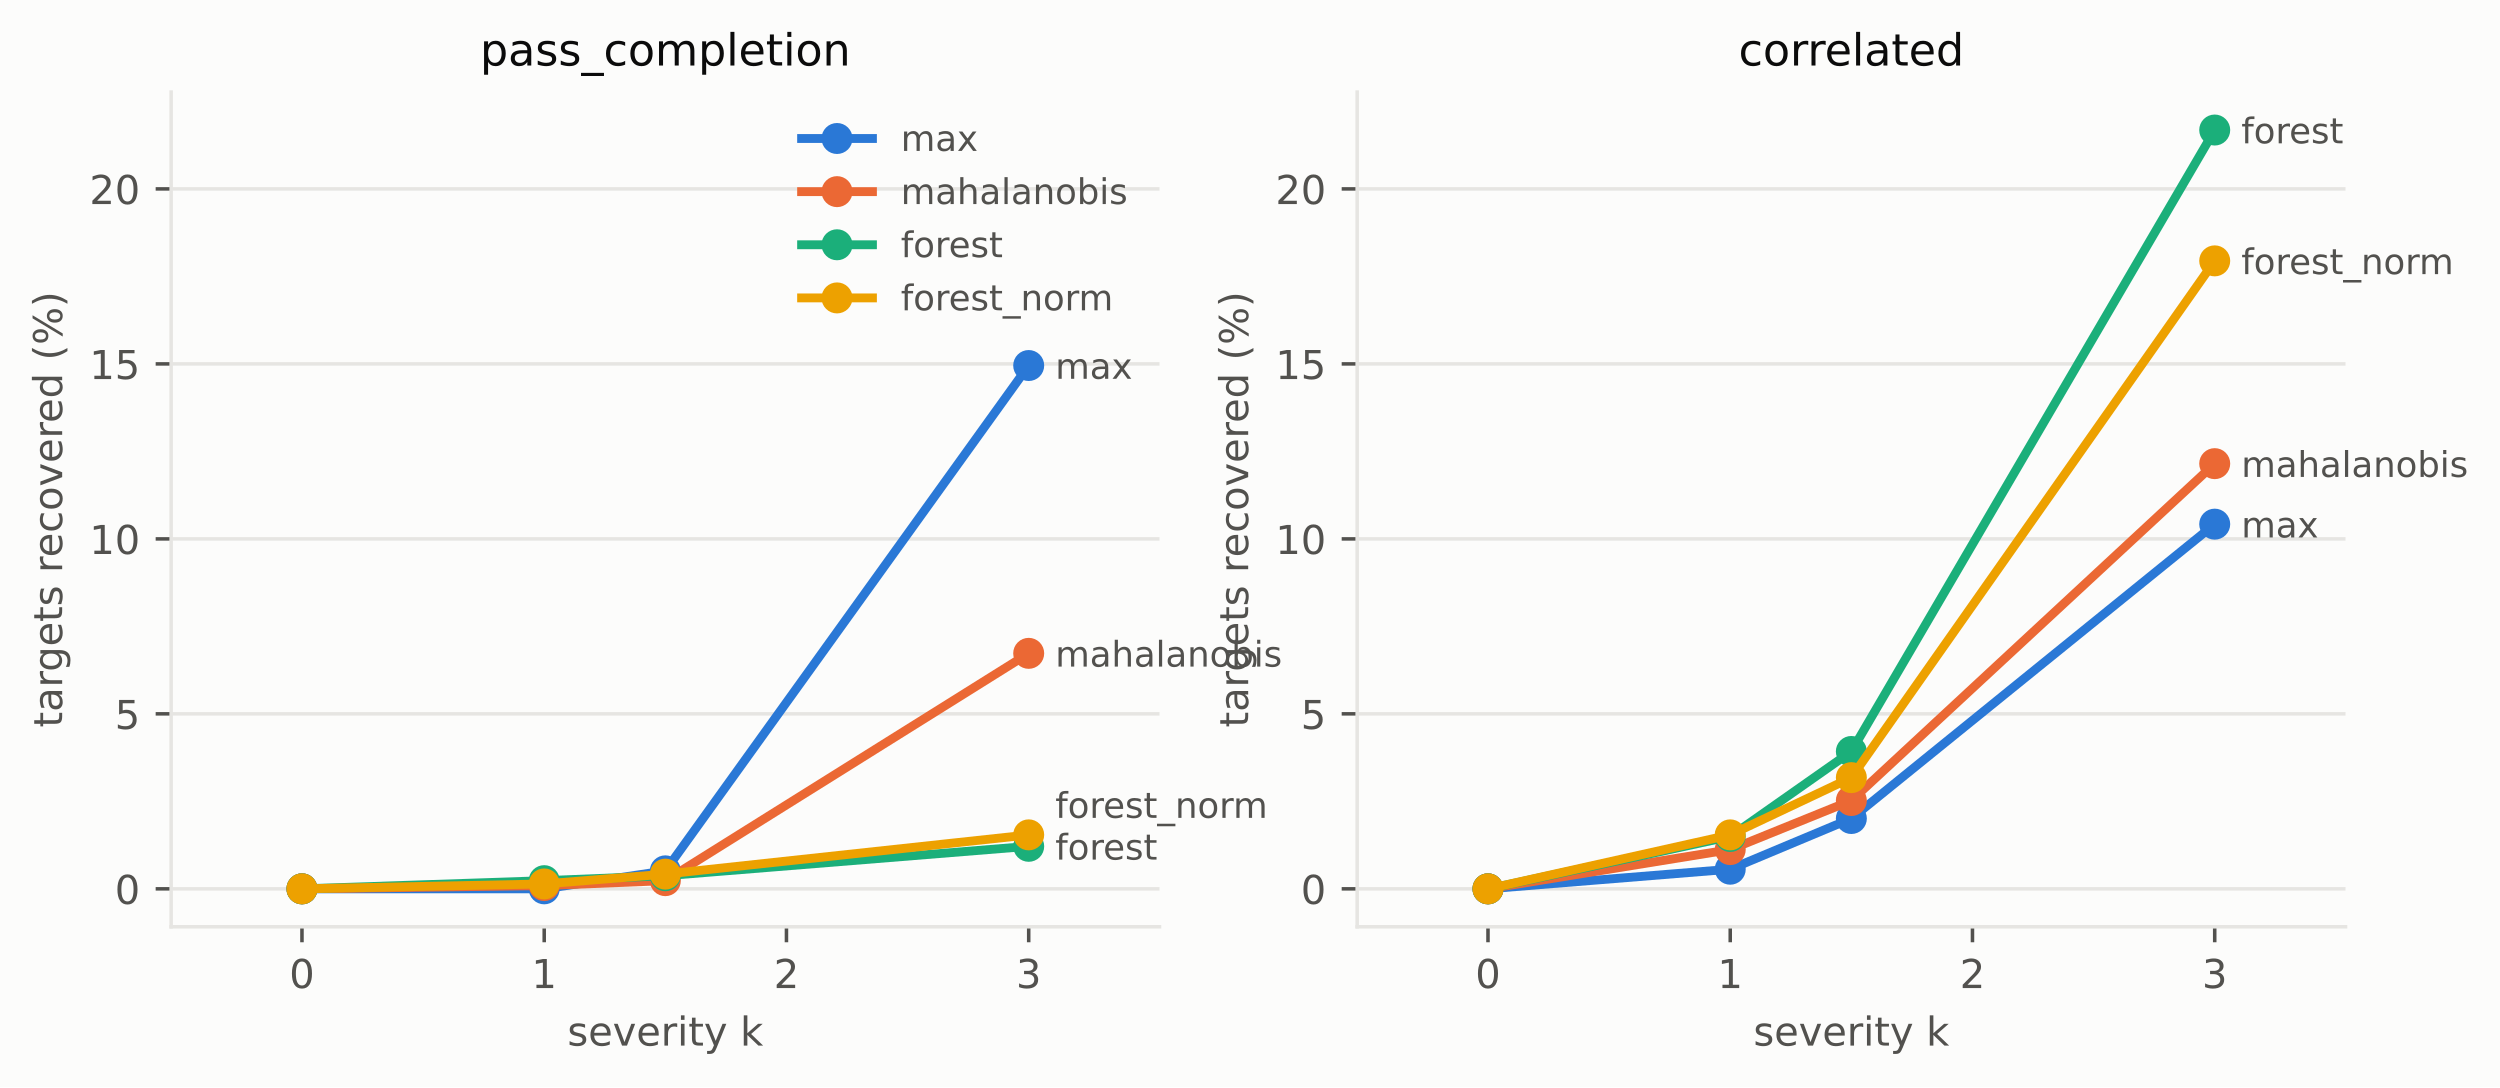
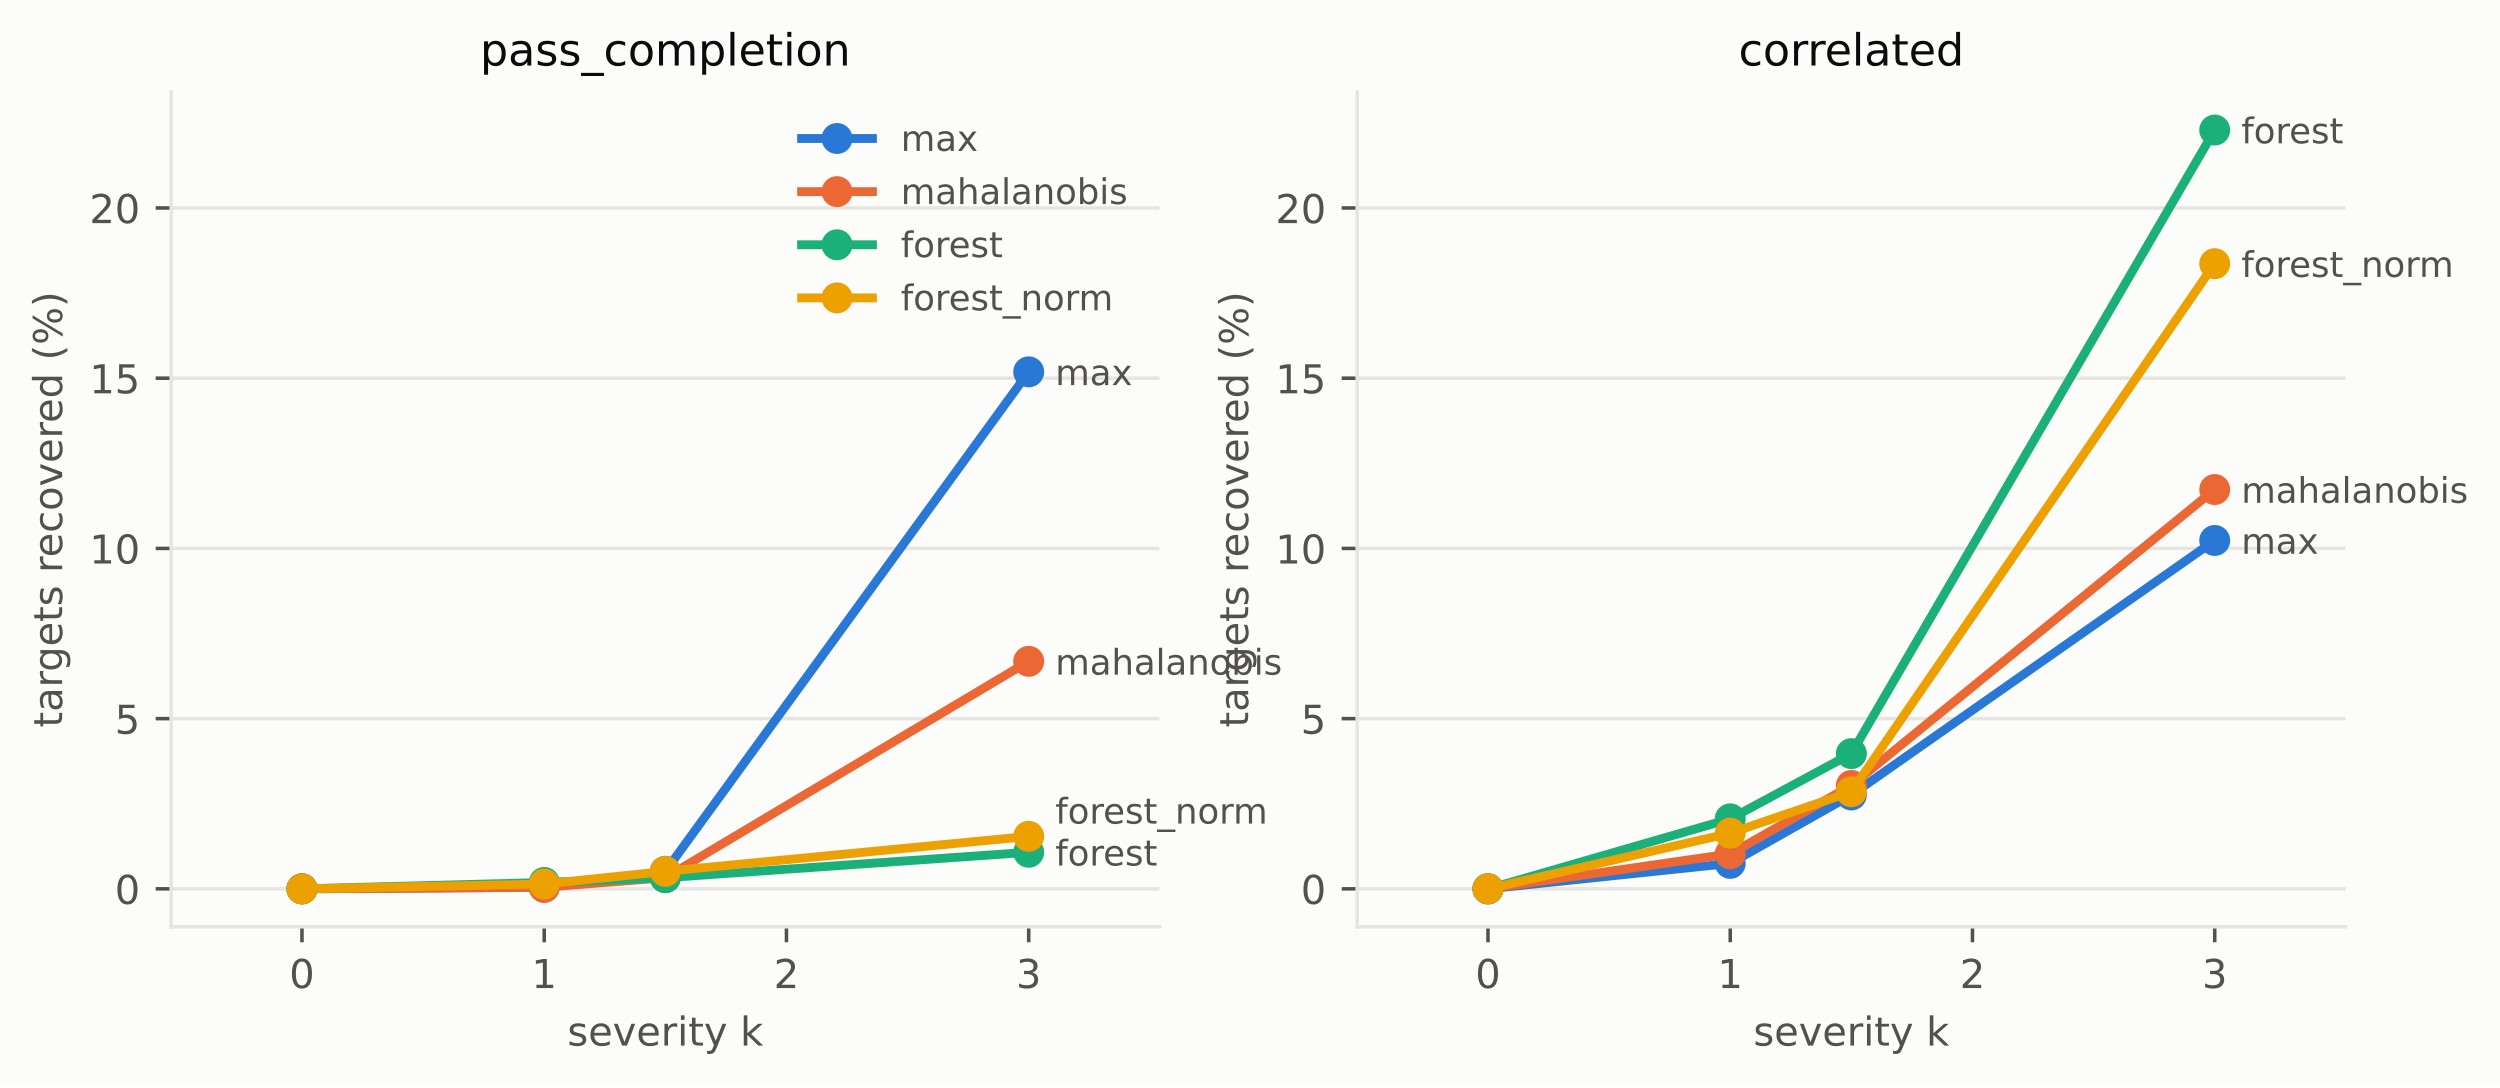
<svg xmlns="http://www.w3.org/2000/svg" xmlns:xlink="http://www.w3.org/1999/xlink" width="564.578pt" height="245.495pt" viewBox="0 0 564.578 245.495" version="1.1">
  <defs>
    <style type="text/css">*{stroke-linejoin: round; stroke-linecap: butt}</style>
  </defs>
  <g id="figure_1">
    <g id="patch_1">
      <path d="M 0 245.495 L 564.578 245.495 L 564.578 0 L 0 0 z " style="fill: #fcfcfb" />
    </g>
    <g id="axes_1">
      <g id="patch_2">
        <path d="M 38.653 209.294 L 261.853 209.294 L 261.853 20.798 L 38.653 20.798 z " style="fill: #fcfcfb" />
      </g>
      <g id="matplotlib.axis_1">
        <g id="xtick_1">
          <g id="line2d_1">
            <defs>
              <path id="m1c0cf310b4" d="M 0 0 L 0 3.5 " style="stroke: #52514e; stroke-width: 0.8" />
            </defs>
            <g>
              <use xlink:href="#m1c0cf310b4" x="68.194" y="209.294" style="fill: #52514e; stroke: #52514e; stroke-width: 0.8" />
            </g>
          </g>
          <g id="text_1">
            <text style="font-size: 9px; font-family: 'DejaVu Sans', 'Bitstream Vera Sans', 'Computer Modern Sans Serif', 'Lucida Grande', 'Verdana', 'Geneva', 'Lucid', 'Arial', 'Helvetica', 'Avant Garde', sans-serif; text-anchor: middle; fill: #52514e" x="68.194" y="223.132" transform="rotate(-0 68.19438 223.1323)">0</text>
          </g>
        </g>
        <g id="xtick_2">
          <g id="line2d_2">
            <g>
              <use xlink:href="#m1c0cf310b4" x="122.9" y="209.294" style="fill: #52514e; stroke: #52514e; stroke-width: 0.8" />
            </g>
          </g>
          <g id="text_2">
            <text style="font-size: 9px; font-family: 'DejaVu Sans', 'Bitstream Vera Sans', 'Computer Modern Sans Serif', 'Lucida Grande', 'Verdana', 'Geneva', 'Lucid', 'Arial', 'Helvetica', 'Avant Garde', sans-serif; text-anchor: middle; fill: #52514e" x="122.9" y="223.132" transform="rotate(-0 122.9003 223.1323)">1</text>
          </g>
        </g>
        <g id="xtick_3">
          <g id="line2d_3">
            <g>
              <use xlink:href="#m1c0cf310b4" x="177.606" y="209.294" style="fill: #52514e; stroke: #52514e; stroke-width: 0.8" />
            </g>
          </g>
          <g id="text_3">
            <text style="font-size: 9px; font-family: 'DejaVu Sans', 'Bitstream Vera Sans', 'Computer Modern Sans Serif', 'Lucida Grande', 'Verdana', 'Geneva', 'Lucid', 'Arial', 'Helvetica', 'Avant Garde', sans-serif; text-anchor: middle; fill: #52514e" x="177.606" y="223.132" transform="rotate(-0 177.6061 223.1323)">2</text>
          </g>
        </g>
        <g id="xtick_4">
          <g id="line2d_4">
            <g>
              <use xlink:href="#m1c0cf310b4" x="232.312" y="209.294" style="fill: #52514e; stroke: #52514e; stroke-width: 0.8" />
            </g>
          </g>
          <g id="text_4">
            <text style="font-size: 9px; font-family: 'DejaVu Sans', 'Bitstream Vera Sans', 'Computer Modern Sans Serif', 'Lucida Grande', 'Verdana', 'Geneva', 'Lucid', 'Arial', 'Helvetica', 'Avant Garde', sans-serif; text-anchor: middle; fill: #52514e" x="232.312" y="223.132" transform="rotate(-0 232.312 223.1323)">3</text>
          </g>
        </g>
        <g id="text_5">
          <text style="font-size: 9px; font-family: 'DejaVu Sans', 'Bitstream Vera Sans', 'Computer Modern Sans Serif', 'Lucida Grande', 'Verdana', 'Geneva', 'Lucid', 'Arial', 'Helvetica', 'Avant Garde', sans-serif; text-anchor: middle; fill: #52514e" x="150.253" y="236.133" transform="rotate(-0 150.2532 236.133)">severity k</text>
        </g>
      </g>
      <g id="matplotlib.axis_2">
        <g id="ytick_1">
          <g id="line2d_5">
            <path d="M 38.653 200.726 L 261.853 200.726 " clip-path="url(#p903fdbc5ac)" style="fill: none; stroke: #e6e5e2; stroke-width: 0.8; stroke-linecap: square" />
          </g>
          <g id="line2d_6">
            <defs>
              <path id="m9482fce99a" d="M 0 0 L -3.5 0 " style="stroke: #52514e; stroke-width: 0.8" />
            </defs>
            <g>
              <use xlink:href="#m9482fce99a" x="38.653" y="200.726" style="fill: #52514e; stroke: #52514e; stroke-width: 0.8" />
            </g>
          </g>
          <g id="text_6">
            <text style="font-size: 9px; font-family: 'DejaVu Sans', 'Bitstream Vera Sans', 'Computer Modern Sans Serif', 'Lucida Grande', 'Verdana', 'Geneva', 'Lucid', 'Arial', 'Helvetica', 'Avant Garde', sans-serif; text-anchor: end; fill: #52514e" x="31.653" y="204.145" transform="rotate(-0 31.6532 204.1454)">0</text>
          </g>
        </g>
        <g id="ytick_2">
          <g id="line2d_7">
-             <path d="M 38.653 161.21 L 261.853 161.21 " clip-path="url(#p903fdbc5ac)" style="fill: none; stroke: #e6e5e2; stroke-width: 0.8; stroke-linecap: square" />
+             <path d="M 38.653 162.287 L 261.853 162.287 " clip-path="url(#p903fdbc5ac)" style="fill: none; stroke: #e6e5e2; stroke-width: 0.8; stroke-linecap: square" />
          </g>
          <g id="line2d_8">
            <g>
-               <use xlink:href="#m9482fce99a" x="38.653" y="161.21" style="fill: #52514e; stroke: #52514e; stroke-width: 0.8" />
+               <use xlink:href="#m9482fce99a" x="38.653" y="162.287" style="fill: #52514e; stroke: #52514e; stroke-width: 0.8" />
            </g>
          </g>
          <g id="text_7">
-             <text style="font-size: 9px; font-family: 'DejaVu Sans', 'Bitstream Vera Sans', 'Computer Modern Sans Serif', 'Lucida Grande', 'Verdana', 'Geneva', 'Lucid', 'Arial', 'Helvetica', 'Avant Garde', sans-serif; text-anchor: end; fill: #52514e" x="31.653" y="164.629" transform="rotate(-0 31.6532 164.6292)">5</text>
+             <text style="font-size: 9px; font-family: 'DejaVu Sans', 'Bitstream Vera Sans', 'Computer Modern Sans Serif', 'Lucida Grande', 'Verdana', 'Geneva', 'Lucid', 'Arial', 'Helvetica', 'Avant Garde', sans-serif; text-anchor: end; fill: #52514e" x="31.653" y="165.706" transform="rotate(-0 31.6532 165.7061)">5</text>
          </g>
        </g>
        <g id="ytick_3">
          <g id="line2d_9">
-             <path d="M 38.653 121.694 L 261.853 121.694 " clip-path="url(#p903fdbc5ac)" style="fill: none; stroke: #e6e5e2; stroke-width: 0.8; stroke-linecap: square" />
+             <path d="M 38.653 123.848 L 261.853 123.848 " clip-path="url(#p903fdbc5ac)" style="fill: none; stroke: #e6e5e2; stroke-width: 0.8; stroke-linecap: square" />
          </g>
          <g id="line2d_10">
            <g>
-               <use xlink:href="#m9482fce99a" x="38.653" y="121.694" style="fill: #52514e; stroke: #52514e; stroke-width: 0.8" />
+               <use xlink:href="#m9482fce99a" x="38.653" y="123.848" style="fill: #52514e; stroke: #52514e; stroke-width: 0.8" />
            </g>
          </g>
          <g id="text_8">
-             <text style="font-size: 9px; font-family: 'DejaVu Sans', 'Bitstream Vera Sans', 'Computer Modern Sans Serif', 'Lucida Grande', 'Verdana', 'Geneva', 'Lucid', 'Arial', 'Helvetica', 'Avant Garde', sans-serif; text-anchor: end; fill: #52514e" x="31.653" y="125.113" transform="rotate(-0 31.6532 125.113)">10</text>
+             <text style="font-size: 9px; font-family: 'DejaVu Sans', 'Bitstream Vera Sans', 'Computer Modern Sans Serif', 'Lucida Grande', 'Verdana', 'Geneva', 'Lucid', 'Arial', 'Helvetica', 'Avant Garde', sans-serif; text-anchor: end; fill: #52514e" x="31.653" y="127.267" transform="rotate(-0 31.6532 127.2669)">10</text>
          </g>
        </g>
        <g id="ytick_4">
          <g id="line2d_11">
-             <path d="M 38.653 82.178 L 261.853 82.178 " clip-path="url(#p903fdbc5ac)" style="fill: none; stroke: #e6e5e2; stroke-width: 0.8; stroke-linecap: square" />
+             <path d="M 38.653 85.409 L 261.853 85.409 " clip-path="url(#p903fdbc5ac)" style="fill: none; stroke: #e6e5e2; stroke-width: 0.8; stroke-linecap: square" />
          </g>
          <g id="line2d_12">
            <g>
-               <use xlink:href="#m9482fce99a" x="38.653" y="82.178" style="fill: #52514e; stroke: #52514e; stroke-width: 0.8" />
+               <use xlink:href="#m9482fce99a" x="38.653" y="85.409" style="fill: #52514e; stroke: #52514e; stroke-width: 0.8" />
            </g>
          </g>
          <g id="text_9">
-             <text style="font-size: 9px; font-family: 'DejaVu Sans', 'Bitstream Vera Sans', 'Computer Modern Sans Serif', 'Lucida Grande', 'Verdana', 'Geneva', 'Lucid', 'Arial', 'Helvetica', 'Avant Garde', sans-serif; text-anchor: end; fill: #52514e" x="31.653" y="85.597" transform="rotate(-0 31.6532 85.59676)">15</text>
+             <text style="font-size: 9px; font-family: 'DejaVu Sans', 'Bitstream Vera Sans', 'Computer Modern Sans Serif', 'Lucida Grande', 'Verdana', 'Geneva', 'Lucid', 'Arial', 'Helvetica', 'Avant Garde', sans-serif; text-anchor: end; fill: #52514e" x="31.653" y="88.828" transform="rotate(-0 31.6532 88.82765)">15</text>
          </g>
        </g>
        <g id="ytick_5">
          <g id="line2d_13">
-             <path d="M 38.653 42.662 L 261.853 42.662 " clip-path="url(#p903fdbc5ac)" style="fill: none; stroke: #e6e5e2; stroke-width: 0.8; stroke-linecap: square" />
+             <path d="M 38.653 46.969 L 261.853 46.969 " clip-path="url(#p903fdbc5ac)" style="fill: none; stroke: #e6e5e2; stroke-width: 0.8; stroke-linecap: square" />
          </g>
          <g id="line2d_14">
            <g>
-               <use xlink:href="#m9482fce99a" x="38.653" y="42.662" style="fill: #52514e; stroke: #52514e; stroke-width: 0.8" />
+               <use xlink:href="#m9482fce99a" x="38.653" y="46.969" style="fill: #52514e; stroke: #52514e; stroke-width: 0.8" />
            </g>
          </g>
          <g id="text_10">
-             <text style="font-size: 9px; font-family: 'DejaVu Sans', 'Bitstream Vera Sans', 'Computer Modern Sans Serif', 'Lucida Grande', 'Verdana', 'Geneva', 'Lucid', 'Arial', 'Helvetica', 'Avant Garde', sans-serif; text-anchor: end; fill: #52514e" x="31.653" y="46.081" transform="rotate(-0 31.6532 46.08055)">20</text>
+             <text style="font-size: 9px; font-family: 'DejaVu Sans', 'Bitstream Vera Sans', 'Computer Modern Sans Serif', 'Lucida Grande', 'Verdana', 'Geneva', 'Lucid', 'Arial', 'Helvetica', 'Avant Garde', sans-serif; text-anchor: end; fill: #52514e" x="31.653" y="50.388" transform="rotate(-0 31.6532 50.3884)">20</text>
          </g>
        </g>
        <g id="text_11">
          <text style="font-size: 9px; font-family: 'DejaVu Sans', 'Bitstream Vera Sans', 'Computer Modern Sans Serif', 'Lucida Grande', 'Verdana', 'Geneva', 'Lucid', 'Arial', 'Helvetica', 'Avant Garde', sans-serif; text-anchor: middle; fill: #52514e" x="14.039" y="115.046" transform="rotate(-90 14.03859 115.0464)">targets recovered (%)</text>
        </g>
      </g>
      <g id="line2d_15">
-         <path d="M 68.194 200.726 L 122.9 200.726 L 150.253 196.664 L 232.312 82.547 " clip-path="url(#p903fdbc5ac)" style="fill: none; stroke: #2a78d6; stroke-width: 2; stroke-linecap: square" />
+         <path d="M 68.194 200.726 L 122.9 200.367 L 150.253 196.775 L 232.312 83.972 " clip-path="url(#p903fdbc5ac)" style="fill: none; stroke: #2a78d6; stroke-width: 2; stroke-linecap: square" />
        <defs>
          <path id="m87b39bc6f3" d="M 0 3 C 0.796 3 1.559 2.684 2.121 2.121 C 2.684 1.559 3 0.796 3 0 C 3 -0.796 2.684 -1.559 2.121 -2.121 C 1.559 -2.684 0.796 -3 0 -3 C -0.796 -3 -1.559 -2.684 -2.121 -2.121 C -2.684 -1.559 -3 -0.796 -3 0 C -3 0.796 -2.684 1.559 -2.121 2.121 C -1.559 2.684 -0.796 3 0 3 z " style="stroke: #2a78d6" />
        </defs>
        <g clip-path="url(#p903fdbc5ac)">
          <use xlink:href="#m87b39bc6f3" x="68.194" y="200.726" style="fill: #2a78d6; stroke: #2a78d6" />
-           <use xlink:href="#m87b39bc6f3" x="122.9" y="200.726" style="fill: #2a78d6; stroke: #2a78d6" />
-           <use xlink:href="#m87b39bc6f3" x="150.253" y="196.664" style="fill: #2a78d6; stroke: #2a78d6" />
-           <use xlink:href="#m87b39bc6f3" x="232.312" y="82.547" style="fill: #2a78d6; stroke: #2a78d6" />
+           <use xlink:href="#m87b39bc6f3" x="122.9" y="200.367" style="fill: #2a78d6; stroke: #2a78d6" />
+           <use xlink:href="#m87b39bc6f3" x="150.253" y="196.775" style="fill: #2a78d6; stroke: #2a78d6" />
+           <use xlink:href="#m87b39bc6f3" x="232.312" y="83.972" style="fill: #2a78d6; stroke: #2a78d6" />
        </g>
      </g>
      <g id="line2d_16">
-         <path d="M 68.194 200.726 L 122.9 199.988 L 150.253 198.88 L 232.312 147.546 " clip-path="url(#p903fdbc5ac)" style="fill: none; stroke: #eb6834; stroke-width: 2; stroke-linecap: square" />
+         <path d="M 68.194 200.726 L 122.9 200.367 L 150.253 198.212 L 232.312 149.354 " clip-path="url(#p903fdbc5ac)" style="fill: none; stroke: #eb6834; stroke-width: 2; stroke-linecap: square" />
        <defs>
          <path id="m221498b6f1" d="M 0 3 C 0.796 3 1.559 2.684 2.121 2.121 C 2.684 1.559 3 0.796 3 0 C 3 -0.796 2.684 -1.559 2.121 -2.121 C 1.559 -2.684 0.796 -3 0 -3 C -0.796 -3 -1.559 -2.684 -2.121 -2.121 C -2.684 -1.559 -3 -0.796 -3 0 C -3 0.796 -2.684 1.559 -2.121 2.121 C -1.559 2.684 -0.796 3 0 3 z " style="stroke: #eb6834" />
        </defs>
        <g clip-path="url(#p903fdbc5ac)">
          <use xlink:href="#m221498b6f1" x="68.194" y="200.726" style="fill: #eb6834; stroke: #eb6834" />
-           <use xlink:href="#m221498b6f1" x="122.9" y="199.988" style="fill: #eb6834; stroke: #eb6834" />
-           <use xlink:href="#m221498b6f1" x="150.253" y="198.88" style="fill: #eb6834; stroke: #eb6834" />
-           <use xlink:href="#m221498b6f1" x="232.312" y="147.546" style="fill: #eb6834; stroke: #eb6834" />
+           <use xlink:href="#m221498b6f1" x="122.9" y="200.367" style="fill: #eb6834; stroke: #eb6834" />
+           <use xlink:href="#m221498b6f1" x="150.253" y="198.212" style="fill: #eb6834; stroke: #eb6834" />
+           <use xlink:href="#m221498b6f1" x="232.312" y="149.354" style="fill: #eb6834; stroke: #eb6834" />
        </g>
      </g>
      <g id="line2d_17">
-         <path d="M 68.194 200.726 L 122.9 198.88 L 150.253 197.772 L 232.312 191.124 " clip-path="url(#p903fdbc5ac)" style="fill: none; stroke: #1baf7a; stroke-width: 2; stroke-linecap: square" />
+         <path d="M 68.194 200.726 L 122.9 199.289 L 150.253 198.212 L 232.312 192.464 " clip-path="url(#p903fdbc5ac)" style="fill: none; stroke: #1baf7a; stroke-width: 2; stroke-linecap: square" />
        <defs>
          <path id="m046e1da516" d="M 0 3 C 0.796 3 1.559 2.684 2.121 2.121 C 2.684 1.559 3 0.796 3 0 C 3 -0.796 2.684 -1.559 2.121 -2.121 C 1.559 -2.684 0.796 -3 0 -3 C -0.796 -3 -1.559 -2.684 -2.121 -2.121 C -2.684 -1.559 -3 -0.796 -3 0 C -3 0.796 -2.684 1.559 -2.121 2.121 C -1.559 2.684 -0.796 3 0 3 z " style="stroke: #1baf7a" />
        </defs>
        <g clip-path="url(#p903fdbc5ac)">
          <use xlink:href="#m046e1da516" x="68.194" y="200.726" style="fill: #1baf7a; stroke: #1baf7a" />
-           <use xlink:href="#m046e1da516" x="122.9" y="198.88" style="fill: #1baf7a; stroke: #1baf7a" />
-           <use xlink:href="#m046e1da516" x="150.253" y="197.772" style="fill: #1baf7a; stroke: #1baf7a" />
-           <use xlink:href="#m046e1da516" x="232.312" y="191.124" style="fill: #1baf7a; stroke: #1baf7a" />
+           <use xlink:href="#m046e1da516" x="122.9" y="199.289" style="fill: #1baf7a; stroke: #1baf7a" />
+           <use xlink:href="#m046e1da516" x="150.253" y="198.212" style="fill: #1baf7a; stroke: #1baf7a" />
+           <use xlink:href="#m046e1da516" x="232.312" y="192.464" style="fill: #1baf7a; stroke: #1baf7a" />
        </g>
      </g>
      <g id="line2d_18">
-         <path d="M 68.194 200.726 L 122.9 199.619 L 150.253 197.403 L 232.312 188.539 " clip-path="url(#p903fdbc5ac)" style="fill: none; stroke: #eda100; stroke-width: 2; stroke-linecap: square" />
+         <path d="M 68.194 200.726 L 122.9 199.649 L 150.253 196.775 L 232.312 188.871 " clip-path="url(#p903fdbc5ac)" style="fill: none; stroke: #eda100; stroke-width: 2; stroke-linecap: square" />
        <defs>
          <path id="m26f9c0cba7" d="M 0 3 C 0.796 3 1.559 2.684 2.121 2.121 C 2.684 1.559 3 0.796 3 0 C 3 -0.796 2.684 -1.559 2.121 -2.121 C 1.559 -2.684 0.796 -3 0 -3 C -0.796 -3 -1.559 -2.684 -2.121 -2.121 C -2.684 -1.559 -3 -0.796 -3 0 C -3 0.796 -2.684 1.559 -2.121 2.121 C -1.559 2.684 -0.796 3 0 3 z " style="stroke: #eda100" />
        </defs>
        <g clip-path="url(#p903fdbc5ac)">
          <use xlink:href="#m26f9c0cba7" x="68.194" y="200.726" style="fill: #eda100; stroke: #eda100" />
-           <use xlink:href="#m26f9c0cba7" x="122.9" y="199.619" style="fill: #eda100; stroke: #eda100" />
-           <use xlink:href="#m26f9c0cba7" x="150.253" y="197.403" style="fill: #eda100; stroke: #eda100" />
-           <use xlink:href="#m26f9c0cba7" x="232.312" y="188.539" style="fill: #eda100; stroke: #eda100" />
+           <use xlink:href="#m26f9c0cba7" x="122.9" y="199.649" style="fill: #eda100; stroke: #eda100" />
+           <use xlink:href="#m26f9c0cba7" x="150.253" y="196.775" style="fill: #eda100; stroke: #eda100" />
+           <use xlink:href="#m26f9c0cba7" x="232.312" y="188.871" style="fill: #eda100; stroke: #eda100" />
        </g>
      </g>
      <g id="patch_3">
        <path d="M 38.653 209.294 L 38.653 20.798 " style="fill: none; stroke: #e6e5e2; stroke-width: 0.8; stroke-linejoin: miter; stroke-linecap: square" />
      </g>
      <g id="patch_4">
        <path d="M 38.653 209.294 L 261.853 209.294 " style="fill: none; stroke: #e6e5e2; stroke-width: 0.8; stroke-linejoin: miter; stroke-linecap: square" />
      </g>
      <g id="text_12">
-         <text style="font-size: 8px; font-family: 'DejaVu Sans', 'Bitstream Vera Sans', 'Computer Modern Sans Serif', 'Lucida Grande', 'Verdana', 'Geneva', 'Lucid', 'Arial', 'Helvetica', 'Avant Garde', sans-serif; text-anchor: start; fill: #52514e" x="238.312" y="194.124" transform="rotate(-0 238.312 194.1244)">forest</text>
+         <text style="font-size: 8px; font-family: 'DejaVu Sans', 'Bitstream Vera Sans', 'Computer Modern Sans Serif', 'Lucida Grande', 'Verdana', 'Geneva', 'Lucid', 'Arial', 'Helvetica', 'Avant Garde', sans-serif; text-anchor: start; fill: #52514e" x="238.312" y="195.464" transform="rotate(-0 238.312 195.4638)">forest</text>
      </g>
      <g id="text_13">
-         <text style="font-size: 8px; font-family: 'DejaVu Sans', 'Bitstream Vera Sans', 'Computer Modern Sans Serif', 'Lucida Grande', 'Verdana', 'Geneva', 'Lucid', 'Arial', 'Helvetica', 'Avant Garde', sans-serif; text-anchor: start; fill: #52514e" x="238.312" y="184.7" transform="rotate(-0 238.312 184.6996)">forest_norm</text>
+         <text style="font-size: 8px; font-family: 'DejaVu Sans', 'Bitstream Vera Sans', 'Computer Modern Sans Serif', 'Lucida Grande', 'Verdana', 'Geneva', 'Lucid', 'Arial', 'Helvetica', 'Avant Garde', sans-serif; text-anchor: start; fill: #52514e" x="238.312" y="185.999" transform="rotate(-0 238.312 185.9995)">forest_norm</text>
      </g>
      <g id="text_14">
-         <text style="font-size: 8px; font-family: 'DejaVu Sans', 'Bitstream Vera Sans', 'Computer Modern Sans Serif', 'Lucida Grande', 'Verdana', 'Geneva', 'Lucid', 'Arial', 'Helvetica', 'Avant Garde', sans-serif; text-anchor: start; fill: #52514e" x="238.312" y="150.546" transform="rotate(-0 238.312 150.5457)">mahalanobis</text>
+         <text style="font-size: 8px; font-family: 'DejaVu Sans', 'Bitstream Vera Sans', 'Computer Modern Sans Serif', 'Lucida Grande', 'Verdana', 'Geneva', 'Lucid', 'Arial', 'Helvetica', 'Avant Garde', sans-serif; text-anchor: start; fill: #52514e" x="238.312" y="152.354" transform="rotate(-0 238.312 152.3544)">mahalanobis</text>
      </g>
      <g id="text_15">
-         <text style="font-size: 8px; font-family: 'DejaVu Sans', 'Bitstream Vera Sans', 'Computer Modern Sans Serif', 'Lucida Grande', 'Verdana', 'Geneva', 'Lucid', 'Arial', 'Helvetica', 'Avant Garde', sans-serif; text-anchor: start; fill: #52514e" x="238.312" y="85.547" transform="rotate(-0 238.312 85.54713)">max</text>
+         <text style="font-size: 8px; font-family: 'DejaVu Sans', 'Bitstream Vera Sans', 'Computer Modern Sans Serif', 'Lucida Grande', 'Verdana', 'Geneva', 'Lucid', 'Arial', 'Helvetica', 'Avant Garde', sans-serif; text-anchor: start; fill: #52514e" x="238.312" y="86.972" transform="rotate(-0 238.312 86.97172)">max</text>
      </g>
      <g id="text_16">
        <text style="font-size: 10px; font-family: 'DejaVu Sans', 'Bitstream Vera Sans', 'Computer Modern Sans Serif', 'Lucida Grande', 'Verdana', 'Geneva', 'Lucid', 'Arial', 'Helvetica', 'Avant Garde', sans-serif; text-anchor: middle; fill: #0b0b0b" x="150.253" y="14.798" transform="rotate(-0 150.2532 14.79844)">pass_completion</text>
      </g>
      <g id="legend_1">
        <g id="line2d_19">
          <path d="M 181.027 31.277 L 189.027 31.277 L 197.027 31.277 " style="fill: none; stroke: #2a78d6; stroke-width: 2; stroke-linecap: square" />
          <g>
            <use xlink:href="#m87b39bc6f3" x="189.027" y="31.277" style="fill: #2a78d6; stroke: #2a78d6" />
          </g>
        </g>
        <g id="text_17">
          <text style="font-size: 8px; font-family: 'DejaVu Sans', 'Bitstream Vera Sans', 'Computer Modern Sans Serif', 'Lucida Grande', 'Verdana', 'Geneva', 'Lucid', 'Arial', 'Helvetica', 'Avant Garde', sans-serif; text-anchor: start; fill: #52514e" x="203.427" y="34.077" transform="rotate(-0 203.427 34.07719)">max</text>
        </g>
        <g id="line2d_20">
          <path d="M 181.027 43.278 L 189.027 43.278 L 197.027 43.278 " style="fill: none; stroke: #eb6834; stroke-width: 2; stroke-linecap: square" />
          <g>
            <use xlink:href="#m221498b6f1" x="189.027" y="43.278" style="fill: #eb6834; stroke: #eb6834" />
          </g>
        </g>
        <g id="text_18">
          <text style="font-size: 8px; font-family: 'DejaVu Sans', 'Bitstream Vera Sans', 'Computer Modern Sans Serif', 'Lucida Grande', 'Verdana', 'Geneva', 'Lucid', 'Arial', 'Helvetica', 'Avant Garde', sans-serif; text-anchor: start; fill: #52514e" x="203.427" y="46.078" transform="rotate(-0 203.427 46.07781)">mahalanobis</text>
        </g>
        <g id="line2d_21">
          <path d="M 181.027 55.278 L 189.027 55.278 L 197.027 55.278 " style="fill: none; stroke: #1baf7a; stroke-width: 2; stroke-linecap: square" />
          <g>
            <use xlink:href="#m046e1da516" x="189.027" y="55.278" style="fill: #1baf7a; stroke: #1baf7a" />
          </g>
        </g>
        <g id="text_19">
          <text style="font-size: 8px; font-family: 'DejaVu Sans', 'Bitstream Vera Sans', 'Computer Modern Sans Serif', 'Lucida Grande', 'Verdana', 'Geneva', 'Lucid', 'Arial', 'Helvetica', 'Avant Garde', sans-serif; text-anchor: start; fill: #52514e" x="203.427" y="58.078" transform="rotate(-0 203.427 58.07844)">forest</text>
        </g>
        <g id="line2d_22">
          <path d="M 181.027 67.279 L 189.027 67.279 L 197.027 67.279 " style="fill: none; stroke: #eda100; stroke-width: 2; stroke-linecap: square" />
          <g>
            <use xlink:href="#m26f9c0cba7" x="189.027" y="67.279" style="fill: #eda100; stroke: #eda100" />
          </g>
        </g>
        <g id="text_20">
          <text style="font-size: 8px; font-family: 'DejaVu Sans', 'Bitstream Vera Sans', 'Computer Modern Sans Serif', 'Lucida Grande', 'Verdana', 'Geneva', 'Lucid', 'Arial', 'Helvetica', 'Avant Garde', sans-serif; text-anchor: start; fill: #52514e" x="203.427" y="70.079" transform="rotate(-0 203.427 70.07906)">forest_norm</text>
        </g>
      </g>
    </g>
    <g id="axes_2">
      <g id="patch_5">
        <path d="M 306.493 209.294 L 529.693 209.294 L 529.693 20.798 L 306.493 20.798 z " style="fill: #fcfcfb" />
      </g>
      <g id="matplotlib.axis_3">
        <g id="xtick_5">
          <g id="line2d_23">
            <g>
              <use xlink:href="#m1c0cf310b4" x="336.034" y="209.294" style="fill: #52514e; stroke: #52514e; stroke-width: 0.8" />
            </g>
          </g>
          <g id="text_21">
            <text style="font-size: 9px; font-family: 'DejaVu Sans', 'Bitstream Vera Sans', 'Computer Modern Sans Serif', 'Lucida Grande', 'Verdana', 'Geneva', 'Lucid', 'Arial', 'Helvetica', 'Avant Garde', sans-serif; text-anchor: middle; fill: #52514e" x="336.034" y="223.132" transform="rotate(-0 336.0344 223.1323)">0</text>
          </g>
        </g>
        <g id="xtick_6">
          <g id="line2d_24">
            <g>
              <use xlink:href="#m1c0cf310b4" x="390.74" y="209.294" style="fill: #52514e; stroke: #52514e; stroke-width: 0.8" />
            </g>
          </g>
          <g id="text_22">
            <text style="font-size: 9px; font-family: 'DejaVu Sans', 'Bitstream Vera Sans', 'Computer Modern Sans Serif', 'Lucida Grande', 'Verdana', 'Geneva', 'Lucid', 'Arial', 'Helvetica', 'Avant Garde', sans-serif; text-anchor: middle; fill: #52514e" x="390.74" y="223.132" transform="rotate(-0 390.7403 223.1323)">1</text>
          </g>
        </g>
        <g id="xtick_7">
          <g id="line2d_25">
            <g>
              <use xlink:href="#m1c0cf310b4" x="445.446" y="209.294" style="fill: #52514e; stroke: #52514e; stroke-width: 0.8" />
            </g>
          </g>
          <g id="text_23">
            <text style="font-size: 9px; font-family: 'DejaVu Sans', 'Bitstream Vera Sans', 'Computer Modern Sans Serif', 'Lucida Grande', 'Verdana', 'Geneva', 'Lucid', 'Arial', 'Helvetica', 'Avant Garde', sans-serif; text-anchor: middle; fill: #52514e" x="445.446" y="223.132" transform="rotate(-0 445.4461 223.1323)">2</text>
          </g>
        </g>
        <g id="xtick_8">
          <g id="line2d_26">
            <g>
              <use xlink:href="#m1c0cf310b4" x="500.152" y="209.294" style="fill: #52514e; stroke: #52514e; stroke-width: 0.8" />
            </g>
          </g>
          <g id="text_24">
            <text style="font-size: 9px; font-family: 'DejaVu Sans', 'Bitstream Vera Sans', 'Computer Modern Sans Serif', 'Lucida Grande', 'Verdana', 'Geneva', 'Lucid', 'Arial', 'Helvetica', 'Avant Garde', sans-serif; text-anchor: middle; fill: #52514e" x="500.152" y="223.132" transform="rotate(-0 500.152 223.1323)">3</text>
          </g>
        </g>
        <g id="text_25">
          <text style="font-size: 9px; font-family: 'DejaVu Sans', 'Bitstream Vera Sans', 'Computer Modern Sans Serif', 'Lucida Grande', 'Verdana', 'Geneva', 'Lucid', 'Arial', 'Helvetica', 'Avant Garde', sans-serif; text-anchor: middle; fill: #52514e" x="418.093" y="236.133" transform="rotate(-0 418.0932 236.133)">severity k</text>
        </g>
      </g>
      <g id="matplotlib.axis_4">
        <g id="ytick_6">
          <g id="line2d_27">
            <path d="M 306.493 200.726 L 529.693 200.726 " clip-path="url(#p28ce2ea7ab)" style="fill: none; stroke: #e6e5e2; stroke-width: 0.8; stroke-linecap: square" />
          </g>
          <g id="line2d_28">
            <g>
              <use xlink:href="#m9482fce99a" x="306.493" y="200.726" style="fill: #52514e; stroke: #52514e; stroke-width: 0.8" />
            </g>
          </g>
          <g id="text_26">
            <text style="font-size: 9px; font-family: 'DejaVu Sans', 'Bitstream Vera Sans', 'Computer Modern Sans Serif', 'Lucida Grande', 'Verdana', 'Geneva', 'Lucid', 'Arial', 'Helvetica', 'Avant Garde', sans-serif; text-anchor: end; fill: #52514e" x="299.493" y="204.145" transform="rotate(-0 299.4932 204.1454)">0</text>
          </g>
        </g>
        <g id="ytick_7">
          <g id="line2d_29">
-             <path d="M 306.493 161.21 L 529.693 161.21 " clip-path="url(#p28ce2ea7ab)" style="fill: none; stroke: #e6e5e2; stroke-width: 0.8; stroke-linecap: square" />
+             <path d="M 306.493 162.287 L 529.693 162.287 " clip-path="url(#p28ce2ea7ab)" style="fill: none; stroke: #e6e5e2; stroke-width: 0.8; stroke-linecap: square" />
          </g>
          <g id="line2d_30">
            <g>
-               <use xlink:href="#m9482fce99a" x="306.493" y="161.21" style="fill: #52514e; stroke: #52514e; stroke-width: 0.8" />
+               <use xlink:href="#m9482fce99a" x="306.493" y="162.287" style="fill: #52514e; stroke: #52514e; stroke-width: 0.8" />
            </g>
          </g>
          <g id="text_27">
-             <text style="font-size: 9px; font-family: 'DejaVu Sans', 'Bitstream Vera Sans', 'Computer Modern Sans Serif', 'Lucida Grande', 'Verdana', 'Geneva', 'Lucid', 'Arial', 'Helvetica', 'Avant Garde', sans-serif; text-anchor: end; fill: #52514e" x="299.493" y="164.629" transform="rotate(-0 299.4932 164.6292)">5</text>
+             <text style="font-size: 9px; font-family: 'DejaVu Sans', 'Bitstream Vera Sans', 'Computer Modern Sans Serif', 'Lucida Grande', 'Verdana', 'Geneva', 'Lucid', 'Arial', 'Helvetica', 'Avant Garde', sans-serif; text-anchor: end; fill: #52514e" x="299.493" y="165.706" transform="rotate(-0 299.4932 165.7061)">5</text>
          </g>
        </g>
        <g id="ytick_8">
          <g id="line2d_31">
-             <path d="M 306.493 121.694 L 529.693 121.694 " clip-path="url(#p28ce2ea7ab)" style="fill: none; stroke: #e6e5e2; stroke-width: 0.8; stroke-linecap: square" />
+             <path d="M 306.493 123.848 L 529.693 123.848 " clip-path="url(#p28ce2ea7ab)" style="fill: none; stroke: #e6e5e2; stroke-width: 0.8; stroke-linecap: square" />
          </g>
          <g id="line2d_32">
            <g>
-               <use xlink:href="#m9482fce99a" x="306.493" y="121.694" style="fill: #52514e; stroke: #52514e; stroke-width: 0.8" />
+               <use xlink:href="#m9482fce99a" x="306.493" y="123.848" style="fill: #52514e; stroke: #52514e; stroke-width: 0.8" />
            </g>
          </g>
          <g id="text_28">
-             <text style="font-size: 9px; font-family: 'DejaVu Sans', 'Bitstream Vera Sans', 'Computer Modern Sans Serif', 'Lucida Grande', 'Verdana', 'Geneva', 'Lucid', 'Arial', 'Helvetica', 'Avant Garde', sans-serif; text-anchor: end; fill: #52514e" x="299.493" y="125.113" transform="rotate(-0 299.4932 125.113)">10</text>
+             <text style="font-size: 9px; font-family: 'DejaVu Sans', 'Bitstream Vera Sans', 'Computer Modern Sans Serif', 'Lucida Grande', 'Verdana', 'Geneva', 'Lucid', 'Arial', 'Helvetica', 'Avant Garde', sans-serif; text-anchor: end; fill: #52514e" x="299.493" y="127.267" transform="rotate(-0 299.4932 127.2669)">10</text>
          </g>
        </g>
        <g id="ytick_9">
          <g id="line2d_33">
-             <path d="M 306.493 82.178 L 529.693 82.178 " clip-path="url(#p28ce2ea7ab)" style="fill: none; stroke: #e6e5e2; stroke-width: 0.8; stroke-linecap: square" />
+             <path d="M 306.493 85.409 L 529.693 85.409 " clip-path="url(#p28ce2ea7ab)" style="fill: none; stroke: #e6e5e2; stroke-width: 0.8; stroke-linecap: square" />
          </g>
          <g id="line2d_34">
            <g>
-               <use xlink:href="#m9482fce99a" x="306.493" y="82.178" style="fill: #52514e; stroke: #52514e; stroke-width: 0.8" />
+               <use xlink:href="#m9482fce99a" x="306.493" y="85.409" style="fill: #52514e; stroke: #52514e; stroke-width: 0.8" />
            </g>
          </g>
          <g id="text_29">
-             <text style="font-size: 9px; font-family: 'DejaVu Sans', 'Bitstream Vera Sans', 'Computer Modern Sans Serif', 'Lucida Grande', 'Verdana', 'Geneva', 'Lucid', 'Arial', 'Helvetica', 'Avant Garde', sans-serif; text-anchor: end; fill: #52514e" x="299.493" y="85.597" transform="rotate(-0 299.4932 85.59676)">15</text>
+             <text style="font-size: 9px; font-family: 'DejaVu Sans', 'Bitstream Vera Sans', 'Computer Modern Sans Serif', 'Lucida Grande', 'Verdana', 'Geneva', 'Lucid', 'Arial', 'Helvetica', 'Avant Garde', sans-serif; text-anchor: end; fill: #52514e" x="299.493" y="88.828" transform="rotate(-0 299.4932 88.82765)">15</text>
          </g>
        </g>
        <g id="ytick_10">
          <g id="line2d_35">
-             <path d="M 306.493 42.662 L 529.693 42.662 " clip-path="url(#p28ce2ea7ab)" style="fill: none; stroke: #e6e5e2; stroke-width: 0.8; stroke-linecap: square" />
+             <path d="M 306.493 46.969 L 529.693 46.969 " clip-path="url(#p28ce2ea7ab)" style="fill: none; stroke: #e6e5e2; stroke-width: 0.8; stroke-linecap: square" />
          </g>
          <g id="line2d_36">
            <g>
-               <use xlink:href="#m9482fce99a" x="306.493" y="42.662" style="fill: #52514e; stroke: #52514e; stroke-width: 0.8" />
+               <use xlink:href="#m9482fce99a" x="306.493" y="46.969" style="fill: #52514e; stroke: #52514e; stroke-width: 0.8" />
            </g>
          </g>
          <g id="text_30">
-             <text style="font-size: 9px; font-family: 'DejaVu Sans', 'Bitstream Vera Sans', 'Computer Modern Sans Serif', 'Lucida Grande', 'Verdana', 'Geneva', 'Lucid', 'Arial', 'Helvetica', 'Avant Garde', sans-serif; text-anchor: end; fill: #52514e" x="299.493" y="46.081" transform="rotate(-0 299.4932 46.08055)">20</text>
+             <text style="font-size: 9px; font-family: 'DejaVu Sans', 'Bitstream Vera Sans', 'Computer Modern Sans Serif', 'Lucida Grande', 'Verdana', 'Geneva', 'Lucid', 'Arial', 'Helvetica', 'Avant Garde', sans-serif; text-anchor: end; fill: #52514e" x="299.493" y="50.388" transform="rotate(-0 299.4932 50.3884)">20</text>
          </g>
        </g>
        <g id="text_31">
          <text style="font-size: 9px; font-family: 'DejaVu Sans', 'Bitstream Vera Sans', 'Computer Modern Sans Serif', 'Lucida Grande', 'Verdana', 'Geneva', 'Lucid', 'Arial', 'Helvetica', 'Avant Garde', sans-serif; text-anchor: middle; fill: #52514e" x="281.879" y="115.046" transform="rotate(-90 281.8786 115.0464)">targets recovered (%)</text>
        </g>
      </g>
      <g id="line2d_37">
-         <path d="M 336.034 200.726 L 390.74 196.295 L 418.093 184.846 L 500.152 118.37 " clip-path="url(#p28ce2ea7ab)" style="fill: none; stroke: #2a78d6; stroke-width: 2; stroke-linecap: square" />
+         <path d="M 336.034 200.726 L 390.74 194.979 L 418.093 179.531 L 500.152 122.052 " clip-path="url(#p28ce2ea7ab)" style="fill: none; stroke: #2a78d6; stroke-width: 2; stroke-linecap: square" />
        <g clip-path="url(#p28ce2ea7ab)">
          <use xlink:href="#m87b39bc6f3" x="336.034" y="200.726" style="fill: #2a78d6; stroke: #2a78d6" />
-           <use xlink:href="#m87b39bc6f3" x="390.74" y="196.295" style="fill: #2a78d6; stroke: #2a78d6" />
-           <use xlink:href="#m87b39bc6f3" x="418.093" y="184.846" style="fill: #2a78d6; stroke: #2a78d6" />
-           <use xlink:href="#m87b39bc6f3" x="500.152" y="118.37" style="fill: #2a78d6; stroke: #2a78d6" />
+           <use xlink:href="#m87b39bc6f3" x="390.74" y="194.979" style="fill: #2a78d6; stroke: #2a78d6" />
+           <use xlink:href="#m87b39bc6f3" x="418.093" y="179.531" style="fill: #2a78d6; stroke: #2a78d6" />
+           <use xlink:href="#m87b39bc6f3" x="500.152" y="122.052" style="fill: #2a78d6; stroke: #2a78d6" />
        </g>
      </g>
      <g id="line2d_38">
-         <path d="M 336.034 200.726 L 390.74 191.863 L 418.093 180.784 L 500.152 104.706 " clip-path="url(#p28ce2ea7ab)" style="fill: none; stroke: #eb6834; stroke-width: 2; stroke-linecap: square" />
+         <path d="M 336.034 200.726 L 390.74 192.823 L 418.093 177.375 L 500.152 110.556 " clip-path="url(#p28ce2ea7ab)" style="fill: none; stroke: #eb6834; stroke-width: 2; stroke-linecap: square" />
        <g clip-path="url(#p28ce2ea7ab)">
          <use xlink:href="#m221498b6f1" x="336.034" y="200.726" style="fill: #eb6834; stroke: #eb6834" />
-           <use xlink:href="#m221498b6f1" x="390.74" y="191.863" style="fill: #eb6834; stroke: #eb6834" />
-           <use xlink:href="#m221498b6f1" x="418.093" y="180.784" style="fill: #eb6834; stroke: #eb6834" />
-           <use xlink:href="#m221498b6f1" x="500.152" y="104.706" style="fill: #eb6834; stroke: #eb6834" />
+           <use xlink:href="#m221498b6f1" x="390.74" y="192.823" style="fill: #eb6834; stroke: #eb6834" />
+           <use xlink:href="#m221498b6f1" x="418.093" y="177.375" style="fill: #eb6834; stroke: #eb6834" />
+           <use xlink:href="#m221498b6f1" x="500.152" y="110.556" style="fill: #eb6834; stroke: #eb6834" />
        </g>
      </g>
      <g id="line2d_39">
-         <path d="M 336.034 200.726 L 390.74 188.909 L 418.093 169.704 L 500.152 29.366 " clip-path="url(#p28ce2ea7ab)" style="fill: none; stroke: #1baf7a; stroke-width: 2; stroke-linecap: square" />
+         <path d="M 336.034 200.726 L 390.74 184.92 L 418.093 170.191 L 500.152 29.366 " clip-path="url(#p28ce2ea7ab)" style="fill: none; stroke: #1baf7a; stroke-width: 2; stroke-linecap: square" />
        <g clip-path="url(#p28ce2ea7ab)">
          <use xlink:href="#m046e1da516" x="336.034" y="200.726" style="fill: #1baf7a; stroke: #1baf7a" />
-           <use xlink:href="#m046e1da516" x="390.74" y="188.909" style="fill: #1baf7a; stroke: #1baf7a" />
-           <use xlink:href="#m046e1da516" x="418.093" y="169.704" style="fill: #1baf7a; stroke: #1baf7a" />
+           <use xlink:href="#m046e1da516" x="390.74" y="184.92" style="fill: #1baf7a; stroke: #1baf7a" />
+           <use xlink:href="#m046e1da516" x="418.093" y="170.191" style="fill: #1baf7a; stroke: #1baf7a" />
          <use xlink:href="#m046e1da516" x="500.152" y="29.366" style="fill: #1baf7a; stroke: #1baf7a" />
        </g>
      </g>
      <g id="line2d_40">
-         <path d="M 336.034 200.726 L 390.74 188.539 L 418.093 175.613 L 500.152 58.911 " clip-path="url(#p28ce2ea7ab)" style="fill: none; stroke: #eda100; stroke-width: 2; stroke-linecap: square" />
+         <path d="M 336.034 200.726 L 390.74 188.153 L 418.093 178.812 L 500.152 59.543 " clip-path="url(#p28ce2ea7ab)" style="fill: none; stroke: #eda100; stroke-width: 2; stroke-linecap: square" />
        <g clip-path="url(#p28ce2ea7ab)">
          <use xlink:href="#m26f9c0cba7" x="336.034" y="200.726" style="fill: #eda100; stroke: #eda100" />
-           <use xlink:href="#m26f9c0cba7" x="390.74" y="188.539" style="fill: #eda100; stroke: #eda100" />
-           <use xlink:href="#m26f9c0cba7" x="418.093" y="175.613" style="fill: #eda100; stroke: #eda100" />
-           <use xlink:href="#m26f9c0cba7" x="500.152" y="58.911" style="fill: #eda100; stroke: #eda100" />
+           <use xlink:href="#m26f9c0cba7" x="390.74" y="188.153" style="fill: #eda100; stroke: #eda100" />
+           <use xlink:href="#m26f9c0cba7" x="418.093" y="178.812" style="fill: #eda100; stroke: #eda100" />
+           <use xlink:href="#m26f9c0cba7" x="500.152" y="59.543" style="fill: #eda100; stroke: #eda100" />
        </g>
      </g>
      <g id="patch_6">
        <path d="M 306.493 209.294 L 306.493 20.798 " style="fill: none; stroke: #e6e5e2; stroke-width: 0.8; stroke-linejoin: miter; stroke-linecap: square" />
      </g>
      <g id="patch_7">
        <path d="M 306.493 209.294 L 529.693 209.294 " style="fill: none; stroke: #e6e5e2; stroke-width: 0.8; stroke-linejoin: miter; stroke-linecap: square" />
      </g>
      <g id="text_32">
-         <text style="font-size: 8px; font-family: 'DejaVu Sans', 'Bitstream Vera Sans', 'Computer Modern Sans Serif', 'Lucida Grande', 'Verdana', 'Geneva', 'Lucid', 'Arial', 'Helvetica', 'Avant Garde', sans-serif; text-anchor: start; fill: #52514e" x="506.152" y="121.37" transform="rotate(-0 506.152 121.3702)">max</text>
+         <text style="font-size: 8px; font-family: 'DejaVu Sans', 'Bitstream Vera Sans', 'Computer Modern Sans Serif', 'Lucida Grande', 'Verdana', 'Geneva', 'Lucid', 'Arial', 'Helvetica', 'Avant Garde', sans-serif; text-anchor: start; fill: #52514e" x="506.152" y="125.052" transform="rotate(-0 506.152 125.0517)">max</text>
      </g>
      <g id="text_33">
-         <text style="font-size: 8px; font-family: 'DejaVu Sans', 'Bitstream Vera Sans', 'Computer Modern Sans Serif', 'Lucida Grande', 'Verdana', 'Geneva', 'Lucid', 'Arial', 'Helvetica', 'Avant Garde', sans-serif; text-anchor: start; fill: #52514e" x="506.152" y="107.706" transform="rotate(-0 506.152 107.7057)">mahalanobis</text>
+         <text style="font-size: 8px; font-family: 'DejaVu Sans', 'Bitstream Vera Sans', 'Computer Modern Sans Serif', 'Lucida Grande', 'Verdana', 'Geneva', 'Lucid', 'Arial', 'Helvetica', 'Avant Garde', sans-serif; text-anchor: start; fill: #52514e" x="506.152" y="113.556" transform="rotate(-0 506.152 113.5559)">mahalanobis</text>
      </g>
      <g id="text_34">
-         <text style="font-size: 8px; font-family: 'DejaVu Sans', 'Bitstream Vera Sans', 'Computer Modern Sans Serif', 'Lucida Grande', 'Verdana', 'Geneva', 'Lucid', 'Arial', 'Helvetica', 'Avant Garde', sans-serif; text-anchor: start; fill: #52514e" x="506.152" y="61.911" transform="rotate(-0 506.152 61.91127)">forest_norm</text>
+         <text style="font-size: 8px; font-family: 'DejaVu Sans', 'Bitstream Vera Sans', 'Computer Modern Sans Serif', 'Lucida Grande', 'Verdana', 'Geneva', 'Lucid', 'Arial', 'Helvetica', 'Avant Garde', sans-serif; text-anchor: start; fill: #52514e" x="506.152" y="62.543" transform="rotate(-0 506.152 62.54304)">forest_norm</text>
      </g>
      <g id="text_35">
        <text style="font-size: 8px; font-family: 'DejaVu Sans', 'Bitstream Vera Sans', 'Computer Modern Sans Serif', 'Lucida Grande', 'Verdana', 'Geneva', 'Lucid', 'Arial', 'Helvetica', 'Avant Garde', sans-serif; text-anchor: start; fill: #52514e" x="506.152" y="32.366" transform="rotate(-0 506.152 32.36644)">forest</text>
      </g>
      <g id="text_36">
        <text style="font-size: 10px; font-family: 'DejaVu Sans', 'Bitstream Vera Sans', 'Computer Modern Sans Serif', 'Lucida Grande', 'Verdana', 'Geneva', 'Lucid', 'Arial', 'Helvetica', 'Avant Garde', sans-serif; text-anchor: middle; fill: #0b0b0b" x="418.093" y="14.798" transform="rotate(-0 418.0932 14.79844)">correlated</text>
      </g>
    </g>
  </g>
  <defs>
    <clipPath id="p903fdbc5ac">
      <rect x="38.653" y="20.798" width="223.2" height="188.496" />
    </clipPath>
    <clipPath id="p28ce2ea7ab">
      <rect x="306.493" y="20.798" width="223.2" height="188.496" />
    </clipPath>
  </defs>
</svg>
